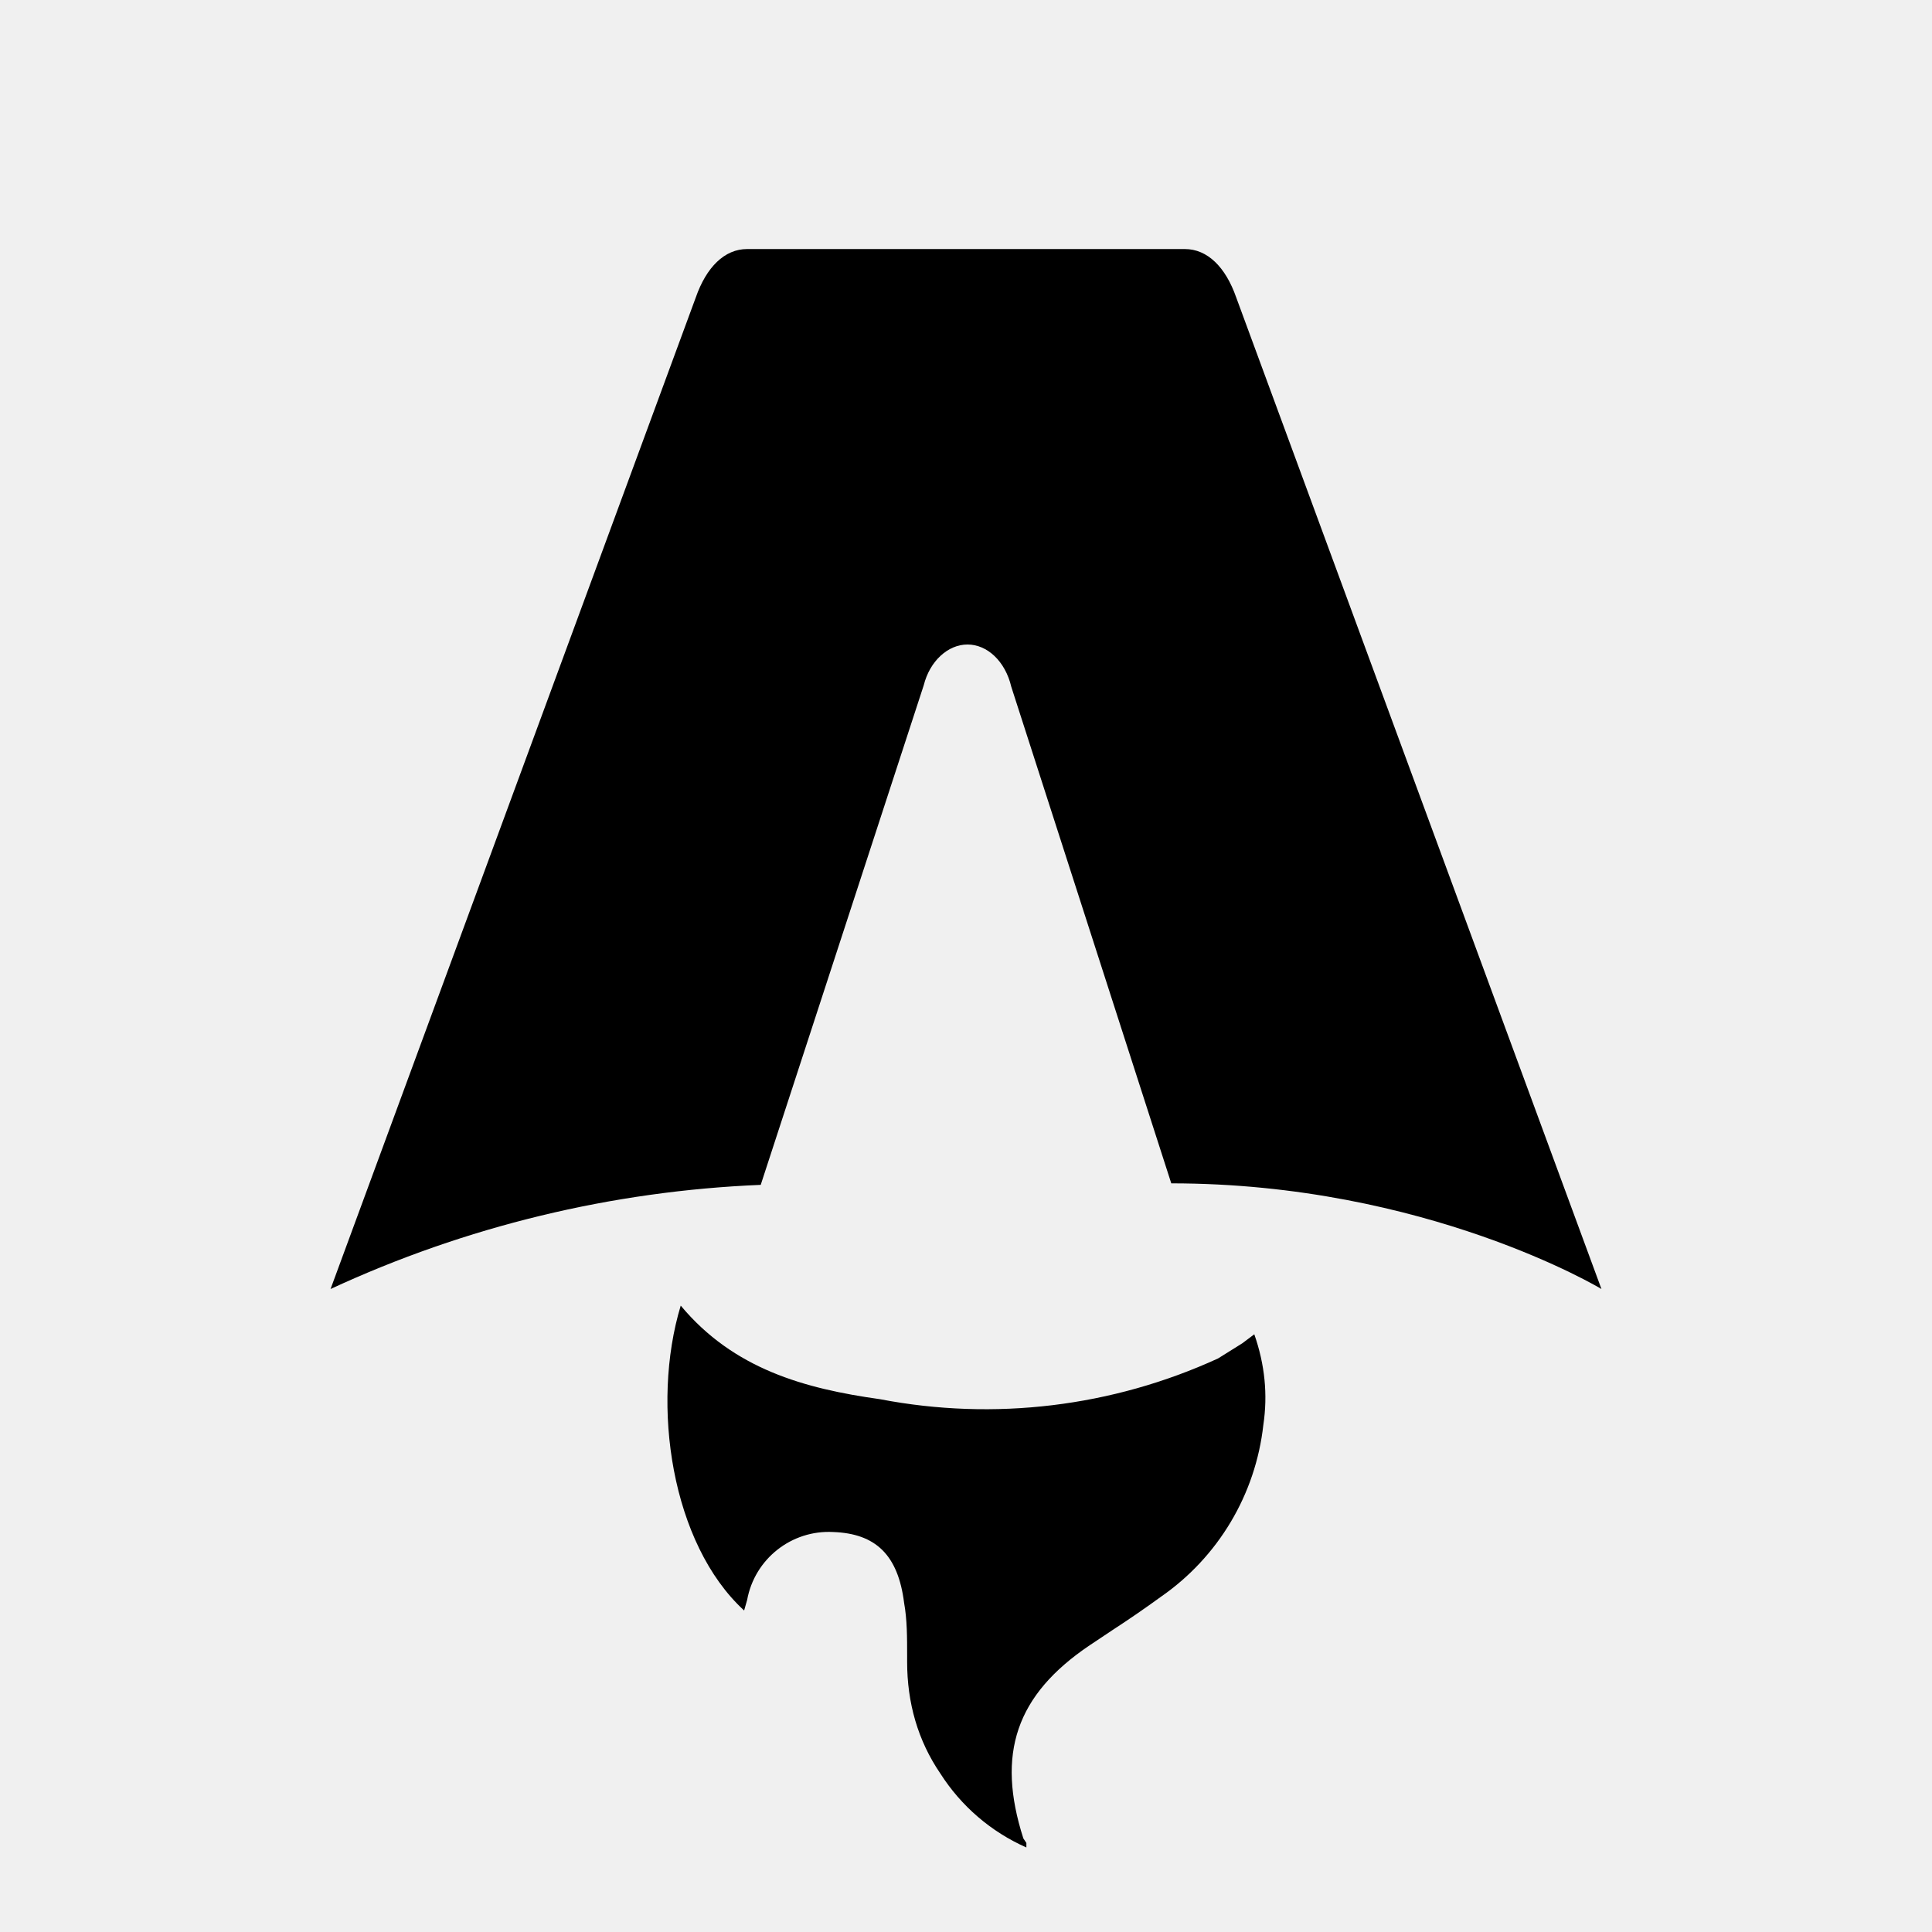
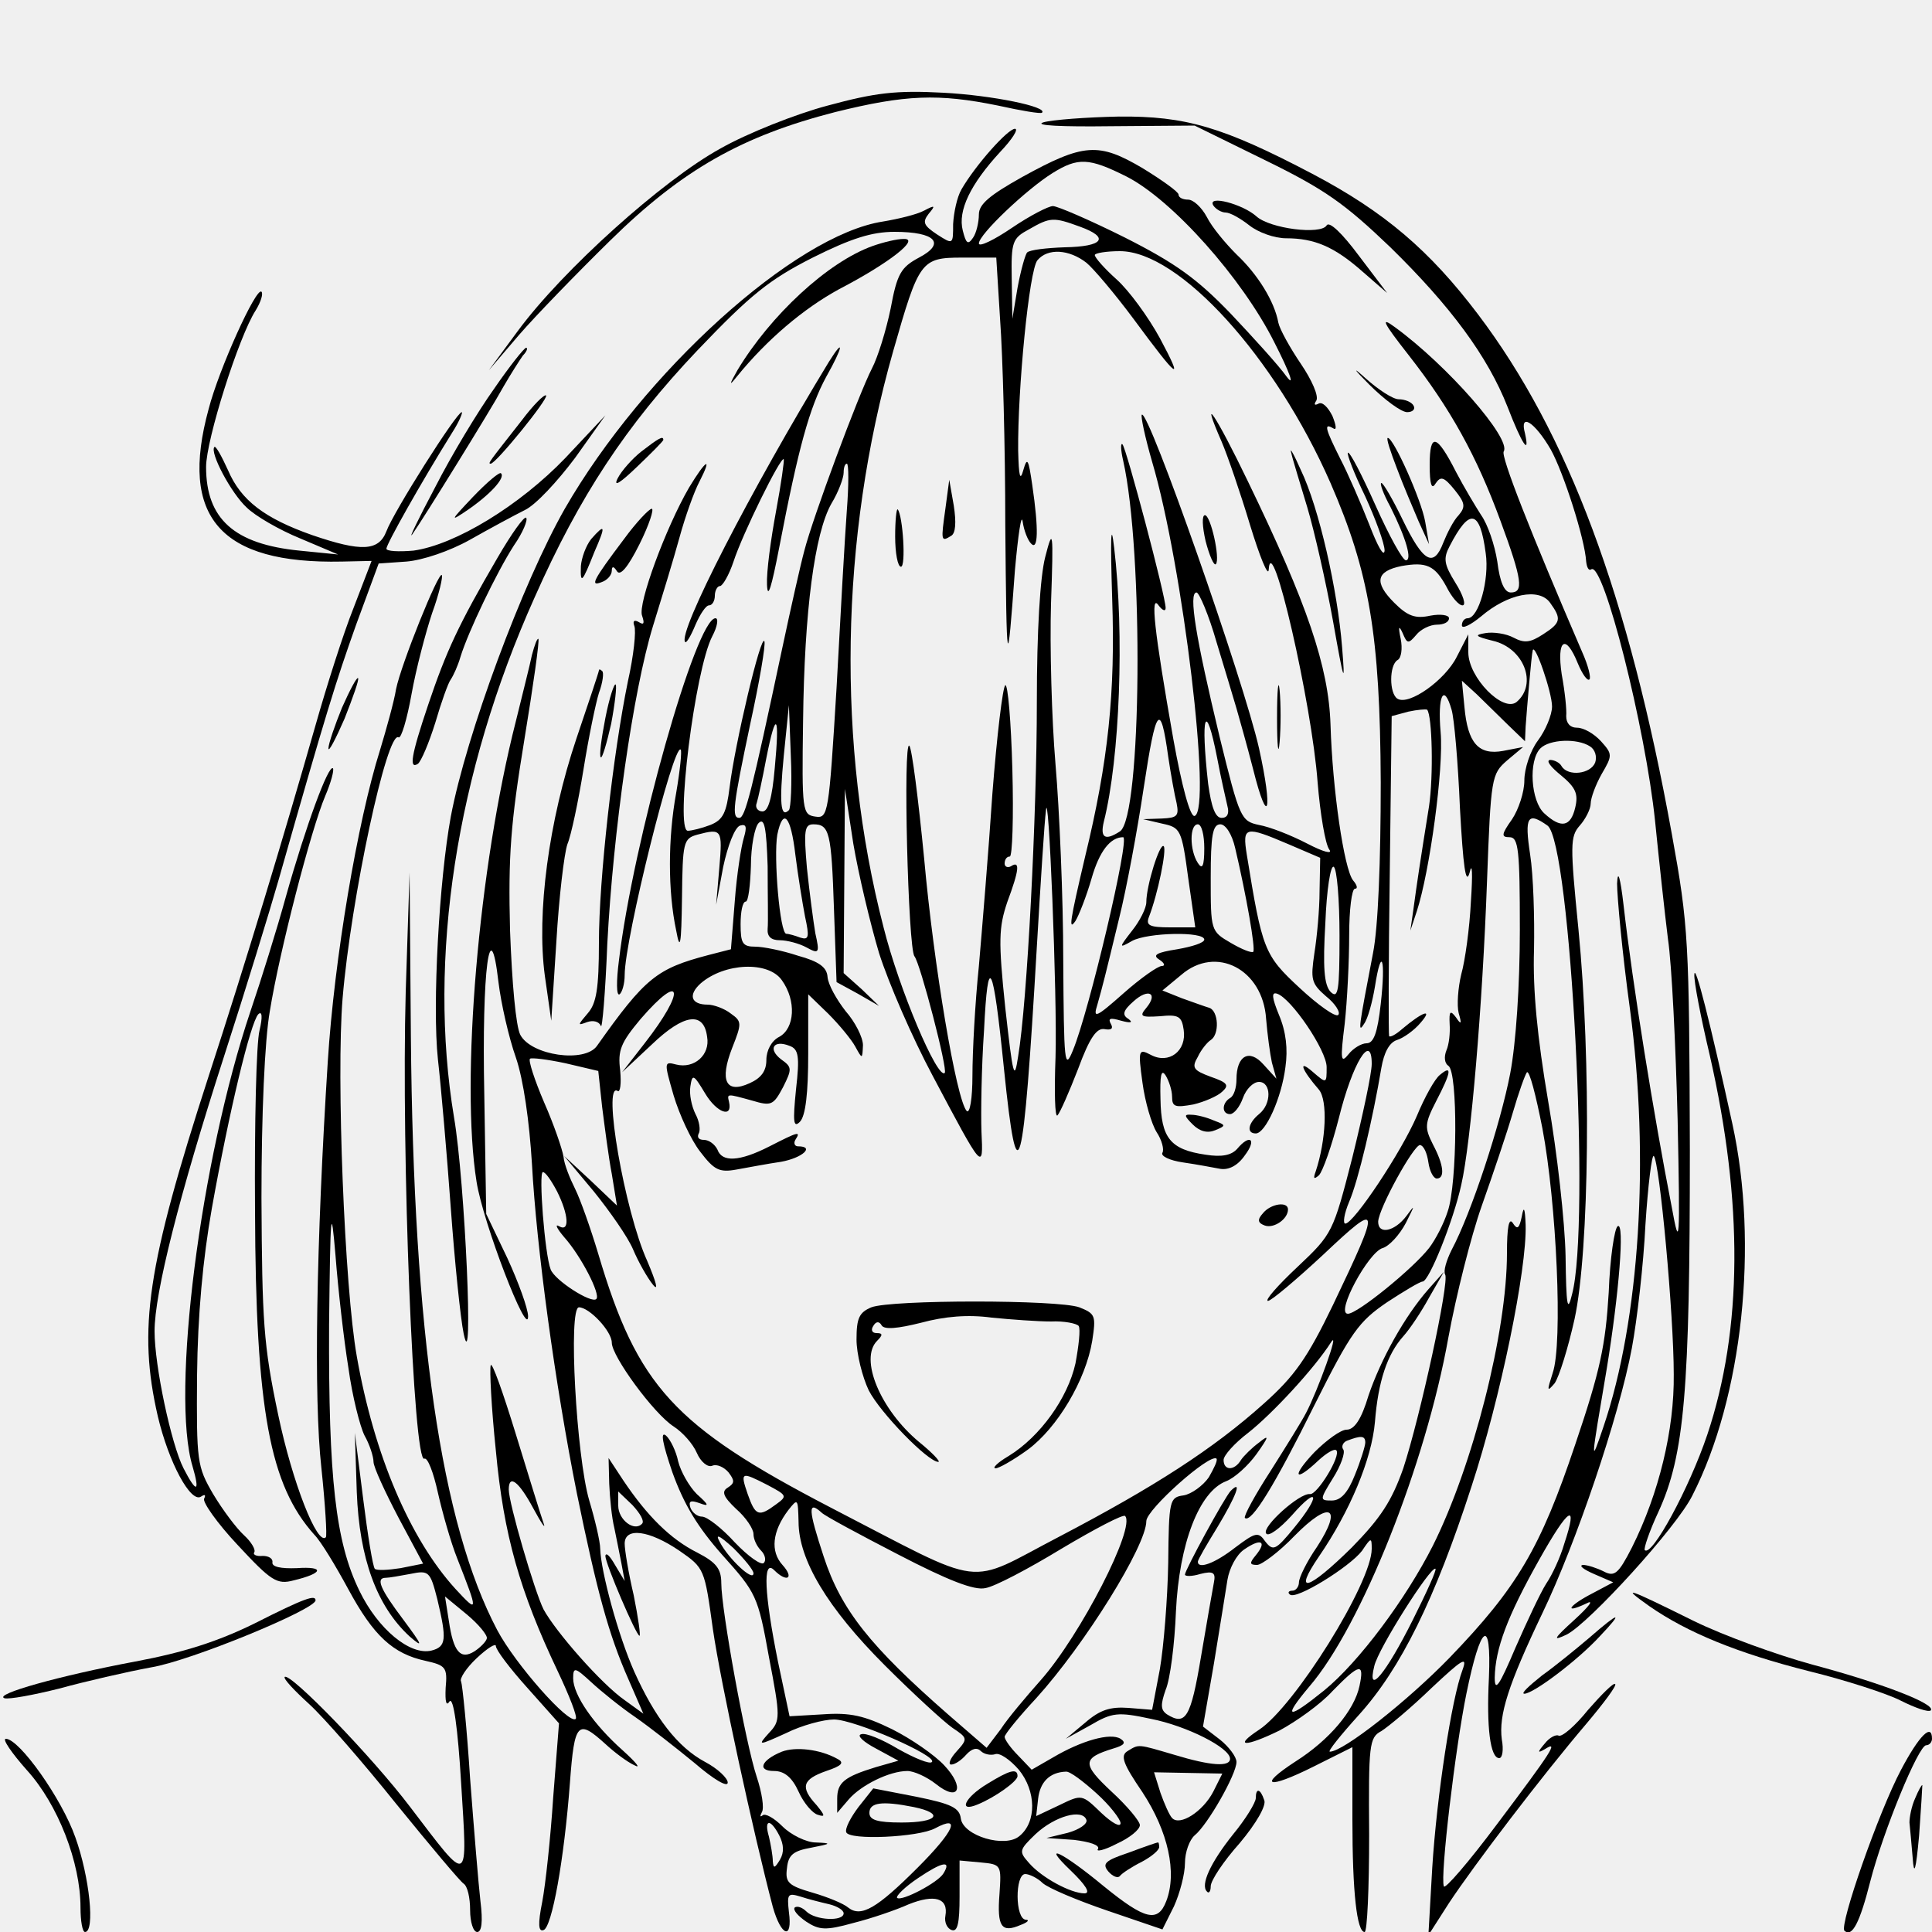
- <svg xmlns="http://www.w3.org/2000/svg" fill="none" viewBox="0 0 128 128">
-   <path d="M50.4 78.5a75.1 75.1 0 0 0-28.5 6.9l24.2-65.7c.7-2 1.9-3.2 3.4-3.2h29c1.5 0 2.7 1.2 3.4 3.2l24.2 65.7s-11.6-7-28.5-7L67 45.5c-.4-1.7-1.6-2.8-2.9-2.8-1.3 0-2.5 1.1-2.9 2.7L50.4 78.5Zm-1.1 28.2Zm-4.2-20.2c-2 6.6-.6 15.8 4.2 20.2a17.5 17.5 0 0 1 .2-.7 5.5 5.5 0 0 1 5.7-4.5c2.8.1 4.3 1.5 4.7 4.7.2 1.1.2 2.3.2 3.5v.4c0 2.7.7 5.2 2.2 7.4a13 13 0 0 0 5.7 4.9v-.3l-.2-.3c-1.8-5.6-.5-9.5 4.4-12.8l1.5-1a73 73 0 0 0 3.2-2.2 16 16 0 0 0 6.8-11.4c.3-2 .1-4-.6-6l-.8.6-1.6 1a37 37 0 0 1-22.4 2.7c-5-.7-9.7-2-13.2-6.2Z" />
-   <style>
-         path { fill: #000; }
-         @media (prefers-color-scheme: dark) {
-             path { fill: #FFF; }
-         }
-     </style>
+ <svg xmlns="http://www.w3.org/2000/svg" version="1.0" width="300pt" height="300pt" viewBox="0 0 300 300" preserveAspectRatio="xMidYMid meet">
+   <g transform="translate(0,300) scale(0.1,-0.1)" fill="#000000" stroke="none">
+     <path d="M1285 2836 c-49 -13 -125 -43 -167 -67 -89 -49 -244 -188 -314 -283 l-45 -61 47 55 c26 30 90 96 142 147 112 110 205 162 349 199 109 27 160 29 253 10 36 -8 66 -13 68 -11 10 9 -77 27 -153 31 -74 4 -106 0 -180 -20z" />
+     <path d="M1620 2810 c-15 -5 29 -7 105 -6 l130 1 110 -54 c92 -45 123 -67 194 -135 93 -91 151 -169 182 -248 22 -57 35 -77 27 -41 -9 33 15 18 40 -25 20 -36 53 -139 55 -174 1 -9 4 -15 8 -12 19 12 84 -246 99 -391 6 -60 15 -143 20 -183 6 -40 12 -166 15 -280 4 -195 3 -203 -9 -137 -28 143 -61 347 -75 470 -5 43 -9 56 -10 33 0 -20 8 -108 20 -195 31 -232 15 -483 -41 -648 -21 -62 -20 -58 5 90 19 116 28 228 17 221 -5 -3 -12 -49 -14 -103 -5 -82 -13 -121 -52 -236 -54 -161 -90 -222 -195 -331 -65 -67 -165 -146 -186 -146 -4 0 17 26 45 57 65 72 118 179 175 355 45 137 86 337 84 406 -1 27 -3 30 -6 13 -4 -19 -7 -21 -14 -10 -6 9 -9 -7 -9 -47 0 -123 -53 -330 -115 -454 -42 -83 -115 -181 -169 -225 -57 -46 -65 -44 -23 6 81 94 181 346 216 542 12 65 35 157 52 205 17 48 39 113 48 144 9 31 19 59 22 63 4 3 14 -36 24 -87 22 -116 32 -334 16 -380 -9 -28 -9 -30 3 -16 7 10 21 55 31 100 23 106 26 402 6 605 -13 131 -13 144 2 161 9 10 17 26 17 34 0 9 8 30 17 46 17 29 17 31 -1 51 -11 12 -27 21 -37 21 -11 0 -17 7 -17 18 1 9 -2 38 -7 65 -8 54 6 64 25 17 7 -17 15 -28 18 -25 3 2 -2 22 -11 42 -81 188 -127 305 -122 312 12 20 -88 134 -169 193 -23 17 -19 8 21 -43 65 -83 106 -157 143 -258 34 -92 36 -111 16 -111 -10 0 -17 16 -21 48 -4 26 -15 58 -25 72 -9 14 -27 44 -39 67 -30 59 -41 62 -41 11 0 -30 3 -39 9 -29 8 12 13 11 30 -10 16 -20 17 -26 6 -39 -8 -8 -18 -28 -24 -43 -15 -39 -31 -30 -63 36 -15 31 -30 57 -33 57 -3 0 3 -17 14 -37 25 -50 34 -83 24 -83 -5 0 -26 38 -47 85 -21 47 -40 84 -43 82 -2 -2 10 -33 27 -68 16 -35 30 -73 30 -84 -1 -11 -11 7 -24 41 -13 33 -33 79 -45 102 -23 46 -26 56 -11 47 6 -4 5 4 -1 19 -7 14 -16 23 -22 19 -6 -3 -7 -1 -3 5 4 7 -7 32 -24 57 -17 25 -33 54 -35 64 -6 33 -32 75 -65 106 -17 17 -38 42 -46 58 -8 15 -21 27 -29 27 -8 0 -15 3 -15 8 0 4 -25 22 -56 41 -68 40 -91 39 -187 -14 -50 -28 -67 -42 -67 -58 0 -12 -4 -29 -9 -36 -8 -12 -11 -9 -16 11 -8 31 12 72 58 122 19 20 29 36 23 36 -11 0 -61 -56 -83 -94 -7 -12 -12 -36 -13 -54 0 -32 0 -32 -25 -16 -21 14 -23 19 -13 32 11 13 10 14 -7 5 -11 -6 -40 -13 -64 -17 -137 -21 -372 -234 -494 -446 -66 -116 -153 -351 -177 -478 -18 -98 -29 -293 -20 -377 5 -44 14 -148 20 -231 6 -83 15 -171 20 -195 16 -77 2 237 -15 336 -41 246 3 535 125 807 70 158 142 267 253 384 83 87 112 110 179 144 60 30 92 40 127 40 64 0 80 -18 38 -40 -28 -15 -34 -25 -44 -79 -7 -34 -20 -76 -29 -93 -21 -41 -92 -232 -105 -283 -6 -22 -21 -89 -34 -150 -48 -226 -58 -265 -67 -265 -12 0 -10 18 17 146 14 64 24 122 22 128 -5 14 -46 -160 -54 -226 -5 -40 -10 -51 -30 -59 -13 -5 -29 -9 -35 -9 -20 0 11 250 38 302 8 15 10 28 5 28 -30 0 -128 -347 -150 -532 -4 -31 -4 -55 1 -52 4 3 8 16 8 30 0 56 76 361 87 350 2 -2 -1 -32 -7 -67 -13 -71 -13 -153 0 -214 6 -33 8 -23 9 51 1 86 2 92 24 98 38 10 39 8 34 -51 l-5 -58 11 59 c7 33 18 61 26 64 10 3 11 -2 6 -19 -4 -13 -11 -57 -14 -98 l-6 -75 -35 -9 c-80 -21 -98 -35 -173 -141 -19 -27 -102 -15 -119 17 -7 13 -13 81 -16 162 -3 116 1 167 22 295 14 85 24 156 22 158 -2 1 -6 -10 -10 -25 -3 -15 -15 -62 -25 -103 -58 -227 -86 -559 -61 -715 10 -64 80 -245 80 -209 0 12 -15 53 -32 90 l-33 69 -3 185 c-4 195 9 288 22 175 4 -33 16 -86 27 -117 12 -35 21 -100 25 -165 7 -130 36 -343 70 -513 31 -151 49 -218 80 -288 l23 -53 -29 21 c-36 25 -107 106 -126 141 -14 28 -54 165 -54 186 0 25 16 12 38 -29 13 -24 20 -34 16 -23 -4 11 -23 73 -43 138 -20 65 -37 113 -39 107 -2 -6 1 -66 8 -133 12 -130 37 -218 96 -342 18 -38 31 -71 28 -74 -10 -10 -94 85 -122 138 -87 165 -130 459 -134 921 l-2 255 -6 -185 c-7 -252 12 -736 29 -725 5 2 14 -21 21 -53 7 -31 20 -77 30 -102 33 -84 33 -86 -3 -47 -70 77 -126 207 -153 361 -19 107 -32 435 -22 556 13 155 69 417 87 405 4 -2 13 28 20 67 7 39 22 96 32 126 11 30 17 57 15 59 -5 6 -63 -138 -71 -177 -3 -19 -15 -62 -25 -95 -35 -111 -71 -325 -81 -483 -18 -283 -22 -523 -10 -631 6 -57 9 -106 7 -108 -13 -14 -52 85 -74 190 -23 109 -25 145 -26 337 0 129 5 245 13 290 15 93 64 282 86 334 9 21 14 40 12 43 -7 6 -42 -89 -73 -199 -14 -51 -39 -131 -55 -178 -78 -232 -124 -595 -90 -707 12 -41 6 -42 -14 -3 -19 37 -45 159 -45 213 0 59 38 210 108 427 33 102 71 226 85 275 73 257 89 308 120 395 l35 95 43 3 c25 2 67 16 99 34 30 17 69 38 85 46 17 8 51 45 78 81 l47 66 -62 -66 c-71 -74 -171 -135 -236 -144 -23 -2 -42 -1 -42 3 0 7 54 103 102 180 11 17 17 32 15 32 -8 0 -106 -155 -117 -185 -12 -31 -39 -32 -115 -6 -74 26 -111 54 -131 101 -10 22 -19 38 -21 36 -8 -8 26 -72 50 -94 13 -13 51 -35 83 -48 l59 -25 -60 6 c-101 10 -145 49 -145 130 0 42 51 203 77 243 8 13 12 26 9 29 -8 8 -66 -120 -82 -182 -46 -168 18 -241 207 -237 l46 1 -28 -73 c-16 -40 -42 -122 -59 -182 -50 -175 -108 -367 -166 -545 -96 -296 -110 -393 -79 -528 17 -72 51 -135 67 -125 6 4 8 3 5 -3 -3 -5 20 -38 52 -72 52 -56 61 -62 87 -55 46 11 49 22 5 19 -25 -1 -39 2 -38 9 1 6 -6 10 -15 10 -10 -1 -16 2 -13 6 2 4 -5 16 -16 26 -12 11 -33 39 -48 64 -25 43 -26 50 -25 185 1 93 9 180 23 259 27 151 60 288 72 301 6 6 7 -4 2 -25 -5 -19 -8 -145 -7 -280 1 -310 23 -426 92 -503 10 -10 33 -48 53 -85 39 -72 69 -100 120 -111 31 -7 34 -10 31 -42 -1 -22 1 -29 6 -21 6 8 13 -42 18 -126 10 -162 14 -160 -79 -38 -59 78 -187 210 -195 202 -2 -3 15 -21 38 -42 23 -21 84 -91 136 -156 52 -64 99 -120 104 -123 6 -4 10 -22 10 -41 0 -19 5 -34 11 -34 7 0 9 16 5 48 -3 26 -10 111 -16 190 -5 78 -12 146 -14 151 -3 4 8 21 24 36 17 16 30 24 30 19 0 -6 22 -35 49 -65 l49 -55 -9 -115 c-4 -62 -12 -136 -17 -162 -7 -35 -6 -47 2 -44 13 4 32 109 41 229 7 94 12 99 55 60 14 -13 34 -28 45 -33 11 -6 3 4 -18 23 -45 40 -77 86 -77 112 0 18 3 17 28 -6 15 -14 46 -39 68 -54 23 -16 65 -49 93 -72 29 -25 51 -38 51 -30 0 7 -16 22 -35 32 -43 23 -78 69 -110 140 -25 56 -52 156 -53 191 0 11 -8 45 -17 75 -20 68 -33 300 -16 300 16 0 51 -37 51 -55 0 -21 65 -110 96 -130 14 -9 30 -27 36 -41 6 -14 17 -23 24 -20 7 3 18 -2 25 -10 10 -13 10 -17 -1 -24 -10 -6 -7 -14 13 -33 15 -13 27 -31 27 -39 0 -8 5 -19 12 -26 6 -6 8 -15 4 -19 -4 -4 -24 10 -45 32 -20 22 -43 40 -51 40 -7 0 -15 6 -18 14 -3 10 0 12 14 7 16 -6 15 -3 -4 14 -12 12 -25 35 -29 51 -3 15 -12 34 -19 40 -9 7 -5 -13 10 -57 18 -50 39 -85 78 -129 52 -58 55 -63 72 -158 18 -94 18 -99 0 -118 -18 -20 -17 -20 27 0 24 12 58 21 74 21 32 0 162 -57 152 -66 -3 -4 -27 6 -52 20 -25 15 -51 26 -58 23 -7 -2 4 -12 23 -22 l35 -19 -35 -10 c-49 -15 -60 -24 -60 -49 l0 -22 18 21 c19 22 63 44 91 44 10 0 30 -9 44 -20 36 -29 46 -6 13 29 -15 16 -51 41 -81 56 -43 21 -65 26 -107 23 l-52 -3 -18 85 c-21 104 -24 160 -6 142 20 -20 32 -13 13 8 -19 21 -16 52 9 85 15 19 15 18 16 -18 0 -59 45 -134 134 -223 44 -44 92 -88 105 -97 24 -16 24 -17 6 -37 -10 -11 -13 -20 -8 -20 6 0 16 7 23 15 9 10 17 12 23 6 5 -5 15 -7 22 -5 7 3 23 -8 37 -24 27 -33 28 -81 1 -103 -22 -19 -87 0 -91 27 -2 17 -15 23 -69 34 l-67 13 -23 -29 c-12 -16 -21 -33 -19 -39 4 -13 112 -8 138 6 41 22 30 -4 -27 -61 -63 -63 -88 -78 -108 -62 -7 6 -31 16 -55 23 -38 11 -43 16 -40 38 2 21 10 27 38 32 31 6 32 7 7 8 -15 0 -39 12 -52 25 -13 13 -27 21 -31 17 -4 -3 -4 -1 -1 5 4 6 0 31 -8 55 -17 51 -55 259 -55 301 0 22 -8 32 -37 47 -42 21 -78 57 -115 112 l-23 35 1 -40 c1 -23 4 -53 8 -69 3 -15 8 -39 11 -55 l5 -27 -15 25 c-8 14 -14 20 -15 14 0 -12 48 -124 53 -124 2 0 -2 28 -9 63 -8 34 -14 70 -14 80 0 26 38 21 85 -11 39 -27 39 -28 52 -122 12 -83 63 -317 93 -431 13 -46 31 -52 25 -8 -3 28 -2 30 18 24 12 -4 32 -9 45 -12 12 -3 22 -9 22 -14 0 -13 -44 -11 -58 3 -6 6 -14 9 -18 6 -3 -4 5 -13 18 -22 20 -13 30 -14 73 -2 28 7 66 20 86 29 40 16 62 10 57 -18 -2 -10 3 -20 10 -22 9 -3 12 11 12 52 l0 56 33 -3 c32 -3 32 -4 29 -49 -4 -51 3 -61 33 -48 11 4 14 8 8 8 -17 1 -17 71 -1 71 6 0 19 -6 27 -14 9 -8 54 -27 101 -43 l85 -29 18 36 c9 20 17 50 17 67 0 17 7 36 15 43 20 16 65 95 65 114 0 8 -12 24 -26 35 l-26 20 17 98 c9 54 18 112 21 130 3 18 14 39 26 47 26 18 36 13 18 -9 -10 -12 -10 -15 2 -15 7 0 34 20 58 45 55 56 76 46 35 -17 -16 -23 -28 -48 -28 -55 0 -7 -5 -13 -10 -13 -6 0 -8 -3 -4 -6 9 -9 93 43 112 68 14 21 15 21 15 3 0 -53 -120 -245 -175 -281 -41 -27 -21 -27 32 -1 26 14 64 41 82 61 42 43 50 45 42 8 -8 -38 -47 -84 -99 -117 -60 -39 -44 -44 28 -8 l60 30 0 -112 c0 -114 7 -175 19 -175 4 0 7 68 7 151 -1 140 0 151 19 161 11 7 46 36 78 67 48 45 56 50 48 28 -17 -45 -40 -196 -47 -307 l-6 -105 32 50 c39 59 144 197 213 278 27 32 48 60 45 62 -2 3 -21 -16 -42 -40 -20 -25 -41 -43 -46 -40 -4 2 -14 -3 -21 -12 -12 -14 -12 -16 0 -9 22 14 11 -3 -74 -116 -44 -59 -82 -103 -83 -97 -6 15 18 216 35 299 22 108 39 121 35 25 -4 -77 2 -125 16 -125 5 0 7 13 4 29 -5 38 10 85 63 196 52 108 119 305 139 412 8 43 18 129 21 191 4 62 10 110 13 107 9 -9 31 -246 31 -339 1 -86 -23 -185 -65 -269 -21 -41 -27 -46 -44 -37 -10 5 -25 10 -32 10 -7 -1 1 -7 17 -14 l30 -13 -32 -17 c-37 -19 -46 -33 -10 -16 13 7 5 -4 -18 -25 -33 -30 -35 -34 -12 -23 35 18 171 167 195 216 78 153 103 390 62 577 -35 160 -58 250 -59 232 -1 -10 10 -67 24 -126 52 -228 51 -425 -4 -589 -28 -83 -86 -190 -97 -179 -2 2 7 29 21 59 41 89 49 190 49 563 -1 324 -2 347 -28 490 -67 370 -161 622 -301 807 -75 99 -145 159 -257 218 -139 73 -197 90 -301 89 -50 -1 -103 -5 -117 -9z m129 -84 c71 -36 180 -158 230 -258 24 -47 32 -70 19 -53 -12 17 -52 61 -87 98 -52 54 -85 78 -164 118 -54 27 -105 49 -112 49 -7 0 -36 -15 -64 -34 -28 -19 -51 -30 -51 -24 0 14 74 84 114 109 40 25 57 24 115 -5z m-72 -78 c47 -17 36 -31 -24 -32 -28 -1 -54 -4 -58 -8 -3 -3 -10 -28 -15 -55 l-8 -48 -1 62 c-1 58 1 63 27 77 33 19 38 19 79 4z m10 -56 c11 -9 44 -48 73 -87 70 -95 79 -101 41 -30 -18 33 -48 74 -67 91 -19 17 -34 34 -34 38 0 3 18 6 39 6 92 0 241 -164 327 -360 60 -138 77 -235 78 -465 0 -122 -4 -225 -12 -265 -22 -115 -24 -126 -14 -110 6 8 13 34 17 58 10 64 17 44 9 -27 -5 -45 -11 -61 -22 -61 -8 0 -21 -8 -28 -17 -12 -15 -13 -9 -6 47 4 36 7 98 7 138 0 39 4 72 9 72 5 0 3 6 -3 13 -14 18 -32 141 -35 242 -3 90 -36 187 -128 377 -50 104 -76 142 -41 62 9 -21 29 -79 44 -129 15 -49 28 -81 29 -70 4 67 67 -207 76 -330 4 -49 12 -96 18 -104 6 -8 -9 -4 -34 9 -25 13 -58 26 -75 29 -28 6 -30 10 -61 136 -37 154 -49 225 -36 225 4 0 19 -35 31 -77 13 -43 27 -89 31 -103 4 -14 16 -56 26 -95 23 -92 31 -66 9 33 -23 103 -172 528 -182 518 -2 -2 5 -35 16 -73 48 -162 93 -541 66 -550 -7 -2 -20 47 -33 119 -30 170 -36 227 -23 208 6 -8 11 -10 11 -4 0 18 -61 248 -67 254 -3 3 -3 -8 1 -25 32 -141 29 -554 -5 -576 -23 -15 -31 -10 -25 15 25 99 32 292 16 426 -5 43 -6 15 -3 -80 5 -145 -6 -252 -42 -400 -24 -102 -26 -116 -15 -100 5 8 17 38 25 66 12 42 29 64 49 64 11 0 -53 -271 -78 -331 -13 -32 -14 -21 -15 141 0 96 -6 233 -12 303 -6 71 -9 183 -7 250 4 114 3 119 -9 72 -8 -31 -13 -115 -13 -225 0 -176 -15 -467 -29 -550 -6 -40 -8 -32 -20 75 -11 105 -10 125 3 164 19 51 20 65 6 56 -5 -3 -10 -1 -10 4 0 6 3 11 8 11 4 0 6 61 4 135 -2 75 -7 133 -11 131 -4 -3 -13 -78 -20 -168 -6 -90 -16 -210 -21 -268 -6 -58 -10 -134 -10 -170 0 -36 -4 -60 -9 -55 -16 18 -51 225 -66 392 -9 92 -19 171 -23 175 -10 10 -2 -315 8 -327 9 -11 52 -176 47 -181 -11 -11 -71 130 -95 226 -73 282 -68 604 15 895 40 140 43 145 107 145 l53 0 6 -97 c4 -54 8 -197 8 -318 2 -229 3 -235 15 -70 5 55 10 89 12 75 2 -14 8 -29 13 -34 11 -12 12 22 2 90 -6 42 -8 45 -14 24 -5 -18 -7 -10 -8 30 -1 94 17 281 30 296 16 19 49 17 76 -4z m-372 -384 c-3 -40 -10 -164 -16 -276 -12 -197 -13 -203 -33 -200 -20 3 -21 8 -19 148 2 172 18 292 44 338 11 18 19 40 19 48 0 8 2 14 5 14 3 0 3 -33 0 -72z m992 -67 c6 -41 -11 -101 -28 -101 -5 0 -9 -5 -9 -11 0 -6 13 0 30 14 41 35 90 45 107 21 18 -25 17 -31 -11 -49 -20 -13 -29 -14 -46 -5 -11 6 -31 9 -43 7 -18 -3 -17 -5 11 -12 48 -11 70 -67 37 -95 -21 -17 -75 38 -75 77 l0 28 -18 -35 c-18 -36 -74 -76 -92 -65 -13 8 -13 52 0 60 6 3 8 18 5 33 -4 19 -3 22 3 9 7 -17 9 -17 21 -3 7 9 22 16 32 16 11 0 19 4 19 10 0 5 -13 7 -29 4 -23 -5 -35 -1 -56 20 -32 32 -28 49 11 57 39 7 52 1 70 -32 8 -16 19 -29 25 -29 6 0 1 16 -11 35 -18 29 -19 38 -9 57 31 60 47 57 56 -11z m103 -238 c0 -13 -10 -37 -22 -53 -12 -16 -21 -44 -21 -62 0 -18 -9 -45 -19 -60 -17 -24 -17 -28 -4 -28 14 0 16 -20 16 -144 0 -86 -6 -176 -15 -223 -15 -78 -60 -216 -91 -274 -8 -16 -13 -33 -10 -38 7 -11 -39 -222 -65 -301 -18 -51 -35 -77 -80 -123 -68 -67 -92 -74 -51 -14 48 70 82 151 87 209 5 63 19 105 44 133 10 11 28 38 40 60 l23 40 -24 -27 c-37 -42 -74 -109 -93 -165 -11 -37 -22 -53 -34 -53 -9 0 -31 -16 -50 -35 -36 -38 -31 -48 6 -13 13 12 25 19 28 16 8 -8 -30 -70 -41 -68 -16 2 -75 -51 -68 -61 3 -6 21 7 40 28 42 48 45 31 3 -20 -28 -34 -32 -36 -44 -21 -11 16 -15 15 -47 -9 -32 -25 -58 -34 -58 -22 0 3 14 27 30 53 29 48 40 76 21 57 -10 -11 -71 -123 -71 -130 0 -3 11 -3 24 1 20 5 24 2 21 -13 -2 -10 -11 -62 -20 -115 -16 -96 -24 -108 -53 -90 -10 7 -10 15 -2 38 7 16 14 71 16 122 5 105 36 186 78 202 13 5 34 24 47 42 20 28 20 31 4 18 -11 -8 -24 -21 -28 -27 -10 -17 -27 -17 -27 0 0 7 17 26 38 42 37 29 103 100 129 141 14 21 -21 -76 -39 -110 -6 -12 -31 -52 -55 -90 -24 -37 -42 -70 -40 -73 10 -9 47 52 108 175 57 114 69 130 113 160 26 17 51 32 55 32 10 0 48 95 60 150 15 65 33 278 40 471 6 162 7 167 31 188 l25 21 -31 -6 c-38 -7 -55 12 -60 68 l-4 41 23 -21 c12 -12 34 -33 48 -47 l27 -26 1 23 c2 28 9 111 11 118 3 13 30 -65 30 -87z m-156 -5 c4 -13 10 -81 13 -153 5 -90 9 -121 15 -100 4 18 5 -1 2 -45 -2 -41 -9 -92 -15 -113 -5 -21 -7 -48 -4 -60 5 -17 4 -19 -4 -7 -9 12 -11 10 -10 -10 1 -14 -1 -32 -5 -41 -4 -10 -3 -20 3 -24 15 -9 14 -183 -1 -226 -6 -19 -19 -44 -29 -57 -25 -32 -111 -102 -126 -102 -20 0 32 96 54 102 10 3 26 20 36 39 14 28 15 30 1 11 -18 -24 -44 -30 -44 -9 1 21 55 119 65 119 6 -1 11 -13 13 -27 2 -14 8 -25 13 -25 13 0 11 21 -6 53 -13 26 -13 32 5 67 24 46 25 57 6 41 -8 -6 -24 -35 -36 -64 -24 -56 -98 -167 -111 -167 -4 0 -2 15 6 34 14 32 37 130 50 208 4 23 12 39 24 43 10 3 27 15 37 27 20 23 3 17 -29 -10 -9 -8 -18 -13 -20 -11 -1 2 -1 115 1 251 l3 246 26 7 c14 3 27 4 29 3 8 -9 10 -103 3 -150 -14 -87 -19 -121 -24 -158 l-5 -35 10 30 c20 61 42 222 37 278 -5 57 5 77 17 35z m-1029 -156 c-13 -13 -15 11 -8 84 l8 79 3 -79 c2 -43 0 -81 -3 -84z m589 83 c4 -27 10 -60 13 -72 4 -20 1 -23 -23 -24 l-29 -1 30 -7 c28 -6 30 -9 40 -84 l11 -77 -39 0 c-32 0 -38 3 -33 16 14 36 28 105 23 110 -6 6 -27 -61 -27 -87 0 -9 -10 -29 -22 -44 -21 -27 -21 -28 0 -16 24 13 112 15 112 2 0 -5 -19 -11 -42 -15 -32 -5 -39 -9 -28 -16 8 -5 10 -10 4 -10 -6 0 -33 -19 -59 -42 -44 -39 -48 -40 -41 -18 9 32 11 40 34 135 11 44 28 135 38 202 19 126 26 135 38 48z m-611 -18 c-4 -46 -10 -67 -19 -67 -7 0 -12 6 -9 13 2 6 9 38 15 70 15 76 21 68 13 -16z m687 16 c6 -32 14 -66 16 -75 3 -11 0 -18 -9 -18 -10 0 -16 17 -21 53 -12 107 -4 132 14 40z m579 18 c8 -5 11 -16 8 -25 -7 -18 -42 -22 -52 -6 -3 6 -12 10 -18 10 -7 -1 1 -11 17 -24 23 -19 27 -29 22 -50 -7 -30 -22 -33 -48 -9 -21 19 -25 82 -6 101 14 14 57 16 77 3z m-1104 -321 c15 -47 52 -132 83 -190 79 -149 79 -149 76 -87 -1 29 0 99 4 157 6 123 14 108 31 -60 21 -205 30 -172 51 190 6 102 12 196 14 210 4 53 18 -290 15 -382 -2 -53 -1 -94 3 -90 4 4 18 36 32 72 18 49 29 64 41 62 11 -2 14 1 10 8 -5 9 -1 10 16 5 15 -4 19 -3 11 3 -10 6 -8 13 8 27 23 21 39 13 20 -10 -11 -13 -9 -15 21 -13 29 3 34 0 37 -21 5 -33 -23 -54 -51 -39 -19 10 -20 8 -13 -43 4 -30 14 -64 22 -77 8 -12 12 -27 9 -32 -3 -5 11 -12 32 -15 21 -3 47 -8 58 -10 13 -2 27 5 38 21 19 25 8 34 -12 10 -9 -10 -24 -13 -49 -9 -55 8 -69 26 -70 86 -1 37 1 48 8 37 5 -8 10 -23 10 -33 0 -16 5 -17 33 -12 17 4 38 13 45 20 11 10 8 14 -18 23 -27 10 -30 14 -20 31 5 11 15 23 20 26 14 9 12 45 -2 50 -7 2 -26 9 -43 15 l-30 12 29 24 c54 47 127 9 132 -68 2 -24 6 -54 9 -68 l7 -25 -20 22 c-22 25 -42 14 -42 -23 0 -13 -4 -26 -10 -29 -13 -8 -13 -25 0 -25 6 0 15 11 20 25 5 14 16 25 25 25 19 0 20 -34 0 -50 -17 -14 -20 -30 -5 -30 15 0 40 55 46 103 4 28 1 55 -10 81 -11 27 -12 36 -3 33 22 -7 77 -88 77 -114 0 -26 0 -26 -22 -7 -23 20 -17 3 10 -28 14 -17 11 -79 -5 -127 -4 -11 -3 -13 5 -6 6 6 20 46 31 89 21 85 51 134 51 84 0 -15 -14 -80 -30 -145 -30 -117 -31 -119 -85 -170 -31 -29 -52 -53 -46 -53 5 0 44 33 86 72 89 84 90 79 15 -78 -40 -83 -60 -111 -107 -153 -79 -71 -171 -130 -318 -207 -148 -77 -109 -82 -355 45 -244 127 -300 188 -361 394 -12 40 -28 85 -36 101 -8 16 -17 38 -18 50 -2 12 -15 50 -30 84 -15 35 -25 66 -22 68 2 2 27 -1 55 -7 l51 -12 6 -56 c4 -31 10 -78 15 -104 l8 -49 -41 39 -41 38 46 -55 c25 -31 53 -71 61 -90 8 -19 22 -44 31 -55 9 -11 5 4 -9 37 -35 77 -70 279 -46 264 4 -3 6 11 4 32 -4 31 1 43 32 80 65 75 70 44 6 -38 l-35 -45 46 43 c50 48 81 52 86 12 5 -28 -20 -50 -48 -43 -19 5 -19 4 -4 -48 9 -30 27 -69 41 -87 22 -29 30 -33 57 -28 17 3 48 9 69 12 33 6 53 24 26 24 -5 0 -7 5 -4 10 9 14 5 13 -40 -10 -47 -24 -74 -25 -81 -5 -4 8 -13 15 -21 15 -8 0 -11 4 -8 10 3 5 1 19 -5 30 -6 12 -10 31 -8 43 3 20 5 19 23 -11 18 -30 43 -39 37 -13 -3 13 -4 13 36 2 30 -9 33 -7 48 21 14 28 14 31 -3 43 -21 16 -12 31 13 21 14 -5 16 -16 10 -68 -5 -50 -4 -60 6 -50 9 9 13 45 13 106 l0 92 31 -30 c17 -17 36 -40 42 -51 11 -20 11 -20 12 2 0 12 -12 36 -27 53 -14 18 -27 41 -28 53 -1 15 -13 24 -46 33 -24 8 -54 14 -66 14 -20 0 -23 5 -23 35 0 19 3 35 8 35 4 0 7 25 8 55 0 31 6 61 12 67 9 9 12 -7 14 -67 0 -44 1 -88 0 -97 -1 -12 5 -18 19 -18 11 0 30 -5 41 -11 20 -11 21 -9 14 22 -3 18 -9 63 -13 101 -5 58 -4 68 10 68 25 0 28 -12 32 -132 l4 -113 33 -18 33 -19 -27 26 -28 25 1 143 1 143 13 -85 c8 -47 26 -123 40 -170z m-130 153 c4 -32 11 -75 15 -96 7 -32 6 -37 -7 -33 -8 3 -18 6 -22 6 -10 0 -20 119 -14 154 9 43 21 29 28 -31z m1168 45 c36 -27 67 -621 38 -728 -7 -29 -9 -19 -10 60 -1 52 -13 160 -27 240 -17 100 -24 173 -22 235 1 50 -1 116 -6 148 -9 59 -4 67 27 45z m-533 -35 c0 -28 -3 -34 -10 -23 -13 20 -13 60 0 60 6 0 10 -17 10 -37z m48 0 c17 -72 32 -157 28 -161 -3 -2 -18 4 -35 14 -31 18 -31 19 -31 101 0 66 3 83 15 83 8 0 18 -15 23 -37z m83 6 l49 -21 -1 -52 c0 -28 -4 -71 -8 -96 -6 -41 -5 -47 18 -67 14 -11 23 -25 19 -29 -4 -4 -31 15 -60 42 -55 51 -58 59 -82 207 -7 44 -3 45 65 16z m79 -142 c0 -86 -2 -99 -14 -87 -10 11 -12 38 -8 107 2 51 8 90 13 87 5 -3 9 -51 9 -107z m-866 -69 c23 -32 20 -75 -4 -88 -12 -6 -20 -21 -20 -36 0 -17 -8 -28 -26 -36 -37 -17 -47 4 -27 55 15 38 15 41 -2 53 -10 8 -27 14 -36 14 -26 0 -31 15 -11 33 37 32 105 35 126 5z m-349 -328 c18 -36 20 -64 3 -54 -7 4 -3 -4 8 -17 26 -29 57 -89 50 -96 -7 -8 -65 29 -71 46 -9 23 -19 151 -12 151 4 0 13 -13 22 -30z m-324 -274 c6 -44 18 -91 25 -105 8 -14 14 -33 14 -41 0 -8 18 -47 39 -87 l38 -71 -35 -7 c-19 -3 -37 -4 -40 -1 -3 3 -11 52 -18 108 l-13 103 3 -92 c4 -103 31 -177 82 -224 22 -19 20 -14 -9 25 -37 49 -44 66 -28 66 5 0 22 3 38 6 29 6 31 4 42 -39 15 -63 14 -74 -9 -80 -33 -8 -83 33 -112 93 -37 76 -48 174 -47 413 2 177 3 190 10 107 4 -52 13 -131 20 -174z m1579 -116 c0 -5 -7 -28 -16 -50 -11 -28 -22 -40 -36 -40 -19 0 -19 1 2 35 12 19 19 39 16 44 -4 5 0 12 6 14 21 8 28 8 28 -3z m-243 -54 c-9 -13 -27 -26 -39 -28 -22 -3 -23 -7 -24 -105 -1 -56 -7 -130 -13 -165 l-12 -63 -37 3 c-28 2 -44 -3 -67 -23 l-30 -25 38 21 c34 20 43 21 94 10 56 -11 123 -45 123 -62 0 -13 -30 -11 -86 6 -58 17 -55 17 -73 6 -12 -7 -7 -20 23 -64 40 -61 54 -125 37 -169 -13 -34 -33 -29 -97 23 -64 53 -99 70 -52 25 24 -23 32 -36 22 -36 -21 0 -66 24 -86 47 -16 18 -16 20 10 45 30 28 73 40 79 22 2 -6 -11 -15 -29 -20 l-33 -8 43 -3 c24 -3 40 -8 37 -14 -4 -5 10 -2 29 8 20 9 36 22 36 29 0 6 -20 30 -44 52 -46 43 -46 52 3 67 17 5 20 9 11 15 -16 10 -61 -3 -105 -29 l-33 -19 -21 22 c-12 12 -21 25 -21 29 0 4 22 31 49 60 76 84 171 237 171 275 0 18 99 106 109 97 2 -3 -4 -15 -12 -29z m-685 -12 c30 -16 31 -17 13 -30 -27 -20 -32 -18 -44 16 -12 35 -10 35 31 14z m-195 -60 c-12 -13 -37 6 -37 28 l0 22 22 -21 c12 -13 19 -25 15 -29z m279 17 c5 -5 59 -34 119 -65 77 -40 118 -56 135 -52 14 2 67 30 118 61 52 31 96 54 99 51 17 -17 -69 -185 -131 -255 -23 -26 -51 -59 -62 -76 l-22 -29 -60 52 c-120 105 -166 162 -193 245 -24 73 -25 88 -3 68z m1153 -48 c-6 -21 -19 -49 -28 -62 -9 -14 -30 -59 -48 -100 -25 -59 -32 -69 -32 -46 1 45 19 94 69 183 46 82 61 91 39 25z m-1259 -46 c0 -14 -39 23 -52 48 -8 14 -2 12 21 -9 17 -17 31 -34 31 -39z m1024 -72 c-42 -84 -72 -120 -60 -72 6 27 88 156 95 151 2 -2 -14 -37 -35 -79z m-1438 -29 c-1 -5 -10 -14 -19 -20 -22 -14 -33 -1 -40 47 l-6 38 34 -28 c18 -15 32 -32 31 -37z m947 -241 c20 -18 37 -40 37 -46 0 -7 -13 0 -30 16 -30 29 -30 29 -65 12 l-36 -17 3 27 c3 26 18 41 43 42 6 1 27 -15 48 -34z m181 3 c-16 -31 -52 -54 -64 -41 -4 4 -12 22 -18 39 l-10 32 53 -1 53 -1 -14 -28z m-465 -24 c48 -10 37 -24 -19 -24 -38 0 -50 4 -50 15 0 16 19 19 69 9z m-209 -44 c7 -14 8 -26 1 -38 -8 -13 -10 -14 -11 -2 0 8 -3 25 -6 38 -8 27 2 29 16 2z m255 -59 c-8 -14 -65 -44 -72 -38 -2 3 12 17 33 31 37 25 52 28 39 7z" />
+     <path d="M2005 2297 c2 -10 14 -48 25 -85 11 -37 29 -116 40 -177 17 -96 19 -101 14 -40 -7 89 -36 217 -64 275 -11 25 -18 37 -15 27z" />
+     <path d="M1468 2210 c-7 -50 -7 -52 9 -42 7 4 8 21 4 47 l-7 40 -6 -45z" />
+     <path d="M1390 2167 c0 -26 4 -47 9 -47 8 0 3 79 -5 89 -2 2 -4 -17 -4 -42z" />
+     <path d="M1872 2160 c6 -23 13 -39 16 -36 7 8 -8 76 -17 76 -5 0 -4 -18 1 -40z" />
+     <path d="M1983 1885 c0 -44 2 -61 4 -37 2 23 2 59 0 80 -2 20 -4 1 -4 -43z" />
+     <path d="M1852 1254 c11 -11 23 -14 35 -9 17 7 17 8 -2 15 -11 5 -27 9 -35 9 -12 1 -11 -2 2 -15z" />
+     <path d="M1961 1116 c-9 -10 -8 -15 3 -19 14 -5 36 10 36 25 0 13 -27 9 -39 -6z" />
+     <path d="M1353 970 c-19 -8 -23 -17 -23 -50 0 -22 9 -58 19 -79 18 -35 92 -111 108 -111 4 0 -9 14 -30 31 -60 50 -93 129 -65 157 9 9 9 12 -1 12 -7 0 -9 5 -5 11 4 7 9 8 13 1 4 -7 25 -5 61 4 37 10 73 13 110 8 30 -3 72 -6 92 -6 20 1 40 -3 43 -7 3 -5 0 -31 -5 -58 -12 -54 -55 -114 -104 -144 -17 -10 -26 -19 -20 -19 5 0 28 13 50 29 46 34 90 108 100 169 6 39 5 42 -20 52 -33 12 -292 12 -323 0z" />
+     <path d="M1752 123 c-36 -12 -41 -17 -31 -29 7 -8 15 -11 18 -7 3 4 18 14 34 22 15 8 27 18 27 23 0 4 -1 8 -2 7 -2 0 -22 -7 -46 -16z" />
+     <path d="M1884 2681 c4 -6 13 -11 19 -11 7 0 23 -9 37 -20 14 -11 39 -20 57 -20 44 0 75 -13 119 -52 l38 -33 -44 58 c-26 35 -46 54 -50 47 -9 -15 -88 -5 -109 14 -21 19 -77 34 -67 17z" />
+     <path d="M1355 2618 c-70 -25 -159 -108 -210 -193 -13 -23 -13 -25 -1 -10 47 58 104 106 159 136 77 40 127 79 100 78 -10 0 -31 -5 -48 -11z" />
+     <path d="M767 2396 c-25 -35 -66 -103 -91 -152 -26 -49 -42 -82 -36 -74 17 24 121 192 142 230 11 19 25 41 30 48 6 6 8 12 5 12 -3 0 -26 -29 -50 -64z" />
+     <path d="M1287 2438 c-120 -197 -236 -422 -223 -435 2 -2 9 10 16 27 7 16 16 30 21 30 5 0 9 7 9 15 0 8 4 15 8 15 4 0 14 17 21 38 14 43 73 163 78 159 1 -2 -4 -38 -12 -81 -8 -43 -15 -94 -14 -114 1 -24 7 -4 19 58 30 156 47 217 73 265 26 46 29 63 4 23z" />
+     <path d="M2126 2403 c24 -24 50 -43 59 -43 9 0 13 5 10 10 -3 6 -14 10 -23 10 -9 0 -32 15 -52 33 -21 19 -18 14 6 -10z" />
+     <path d="M810 2347 c-51 -65 -53 -67 -48 -67 8 0 90 101 86 106 -3 2 -20 -15 -38 -39z" />
+     <path d="M996 2299 c-14 -11 -31 -30 -37 -42 -7 -14 4 -7 30 18 22 21 41 40 41 42 0 7 -8 2 -34 -18z" />
+     <path d="M2169 2273 c10 -27 26 -64 34 -83 l16 -35 -6 35 c-6 34 -49 130 -58 130 -3 0 4 -21 14 -47z" />
+     <path d="M1070 2243 c-36 -62 -80 -181 -73 -199 4 -12 3 -15 -5 -10 -7 4 -10 2 -7 -6 3 -8 -1 -46 -10 -86 -23 -112 -45 -307 -45 -406 0 -71 -4 -94 -17 -109 -16 -19 -17 -20 -1 -14 9 3 18 1 21 -6 2 -7 7 51 10 127 9 174 40 393 71 494 13 42 32 104 41 137 9 33 23 72 31 87 21 41 10 34 -16 -9z" />
+     <path d="M734 2228 c-35 -37 -36 -39 -8 -20 35 24 59 50 52 57 -2 3 -22 -14 -44 -37z" />
+     <path d="M969 2163 c-49 -65 -53 -74 -35 -67 9 3 16 11 16 18 0 7 3 7 8 -1 5 -8 17 6 35 42 15 30 23 55 19 55 -4 0 -24 -21 -43 -47z" />
+     <path d="M772 2133 c-60 -103 -79 -144 -107 -227 -27 -80 -30 -101 -16 -92 5 4 17 32 27 64 9 31 20 62 24 67 4 6 11 21 15 35 12 39 56 131 83 173 14 20 22 40 19 43 -3 3 -23 -25 -45 -63z" />
+     <path d="M918 2163 c-8 -10 -15 -29 -16 -42 -1 -29 2 -26 21 22 18 41 17 45 -5 20z" />
+     <path d="M930 1959 c0 -2 -16 -50 -35 -106 -43 -128 -62 -271 -49 -368 l10 -70 8 124 c4 68 12 135 17 150 6 14 17 67 25 116 8 50 19 103 24 119 6 16 8 32 5 34 -3 3 -5 3 -5 1z" />
+     <path d="M531 1901 c-11 -27 -21 -56 -21 -63 0 -7 11 14 25 46 13 33 23 61 21 63 -2 2 -13 -19 -25 -46z" />
+     <path d="M940 1885 c-6 -31 -10 -59 -7 -61 2 -2 9 21 16 52 6 32 9 59 7 61 -2 3 -10 -21 -16 -52z" />
+     <path d="M2561 506 c59 -41 137 -73 248 -101 57 -14 122 -35 143 -46 22 -11 42 -18 46 -15 9 10 -78 43 -183 71 -55 15 -138 45 -185 68 -105 52 -114 55 -69 23z" />
+     <path d="M395 479 c-57 -28 -110 -45 -185 -59 -117 -22 -221 -51 -203 -57 7 -2 45 5 85 15 40 11 105 26 143 33 61 10 255 90 255 104 0 9 -16 4 -95 -36z" />
+     <path d="M2468 457 c-20 -17 -53 -44 -74 -59 -20 -16 -33 -28 -27 -28 14 0 83 52 117 89 38 40 31 39 -16 -2z" />
+     <path d="M2952 252 c-35 -66 -96 -241 -88 -250 12 -11 24 13 40 76 20 78 75 212 87 212 5 0 9 5 9 10 0 25 -20 5 -48 -48z" />
+     <path d="M42 251 c48 -53 83 -143 83 -213 0 -21 3 -38 7 -38 16 0 7 86 -15 147 -21 60 -87 153 -108 153 -6 0 9 -22 33 -49z" />
+     <path d="M1214 280 c-32 -13 -39 -30 -12 -30 16 0 28 -10 38 -32 8 -18 22 -34 30 -36 12 -4 11 -1 -2 15 -26 28 -22 40 15 53 24 8 29 13 17 19 -27 15 -65 19 -86 11z" />
+     <path d="M1533 230 c-35 -21 -46 -45 -15 -32 27 11 62 36 62 44 0 13 -13 9 -47 -12z" />
+     <path d="M2974 208 c-6 -13 -9 -30 -9 -38 1 -8 3 -33 5 -55 2 -29 5 -20 10 35 3 41 5 76 5 78 -1 1 -6 -8 -11 -20z" />
+     <path d="M1950 208 c0 -7 -16 -33 -35 -56 -36 -45 -51 -79 -41 -89 3 -4 6 0 6 8 0 9 20 39 45 67 26 31 42 59 38 67 -6 18 -13 19 -13 3z" />
+   </g>
</svg>
